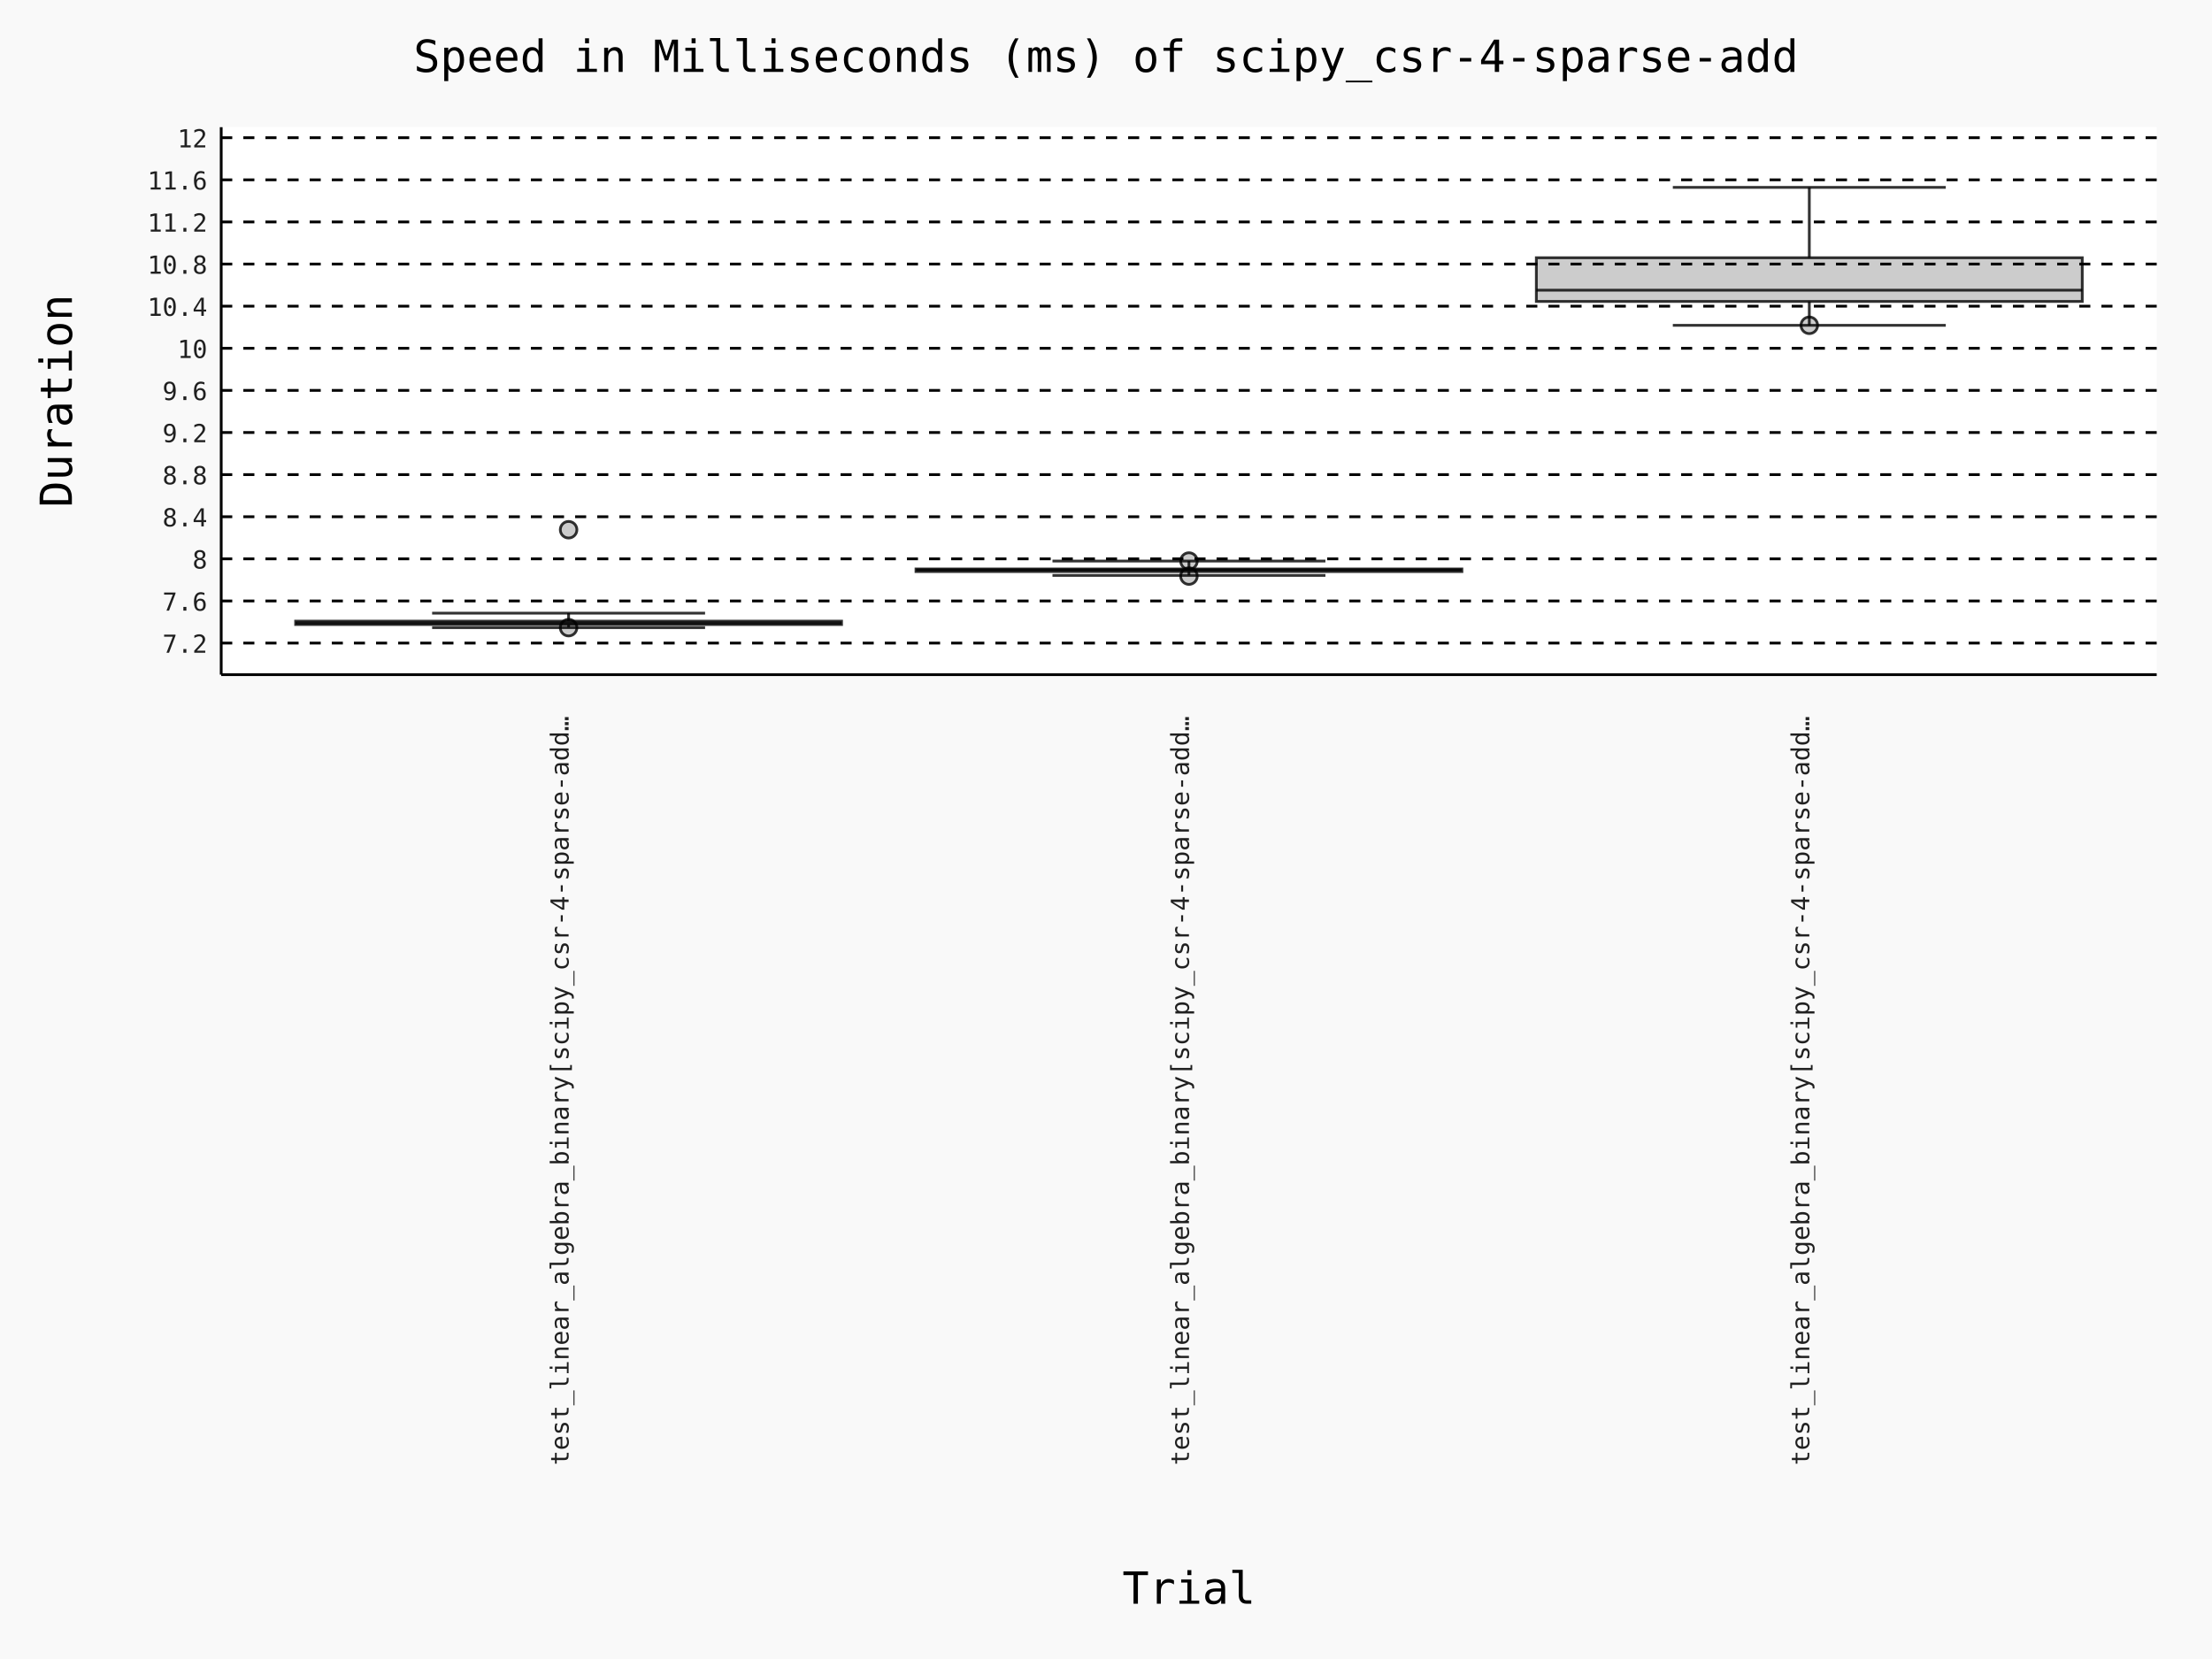
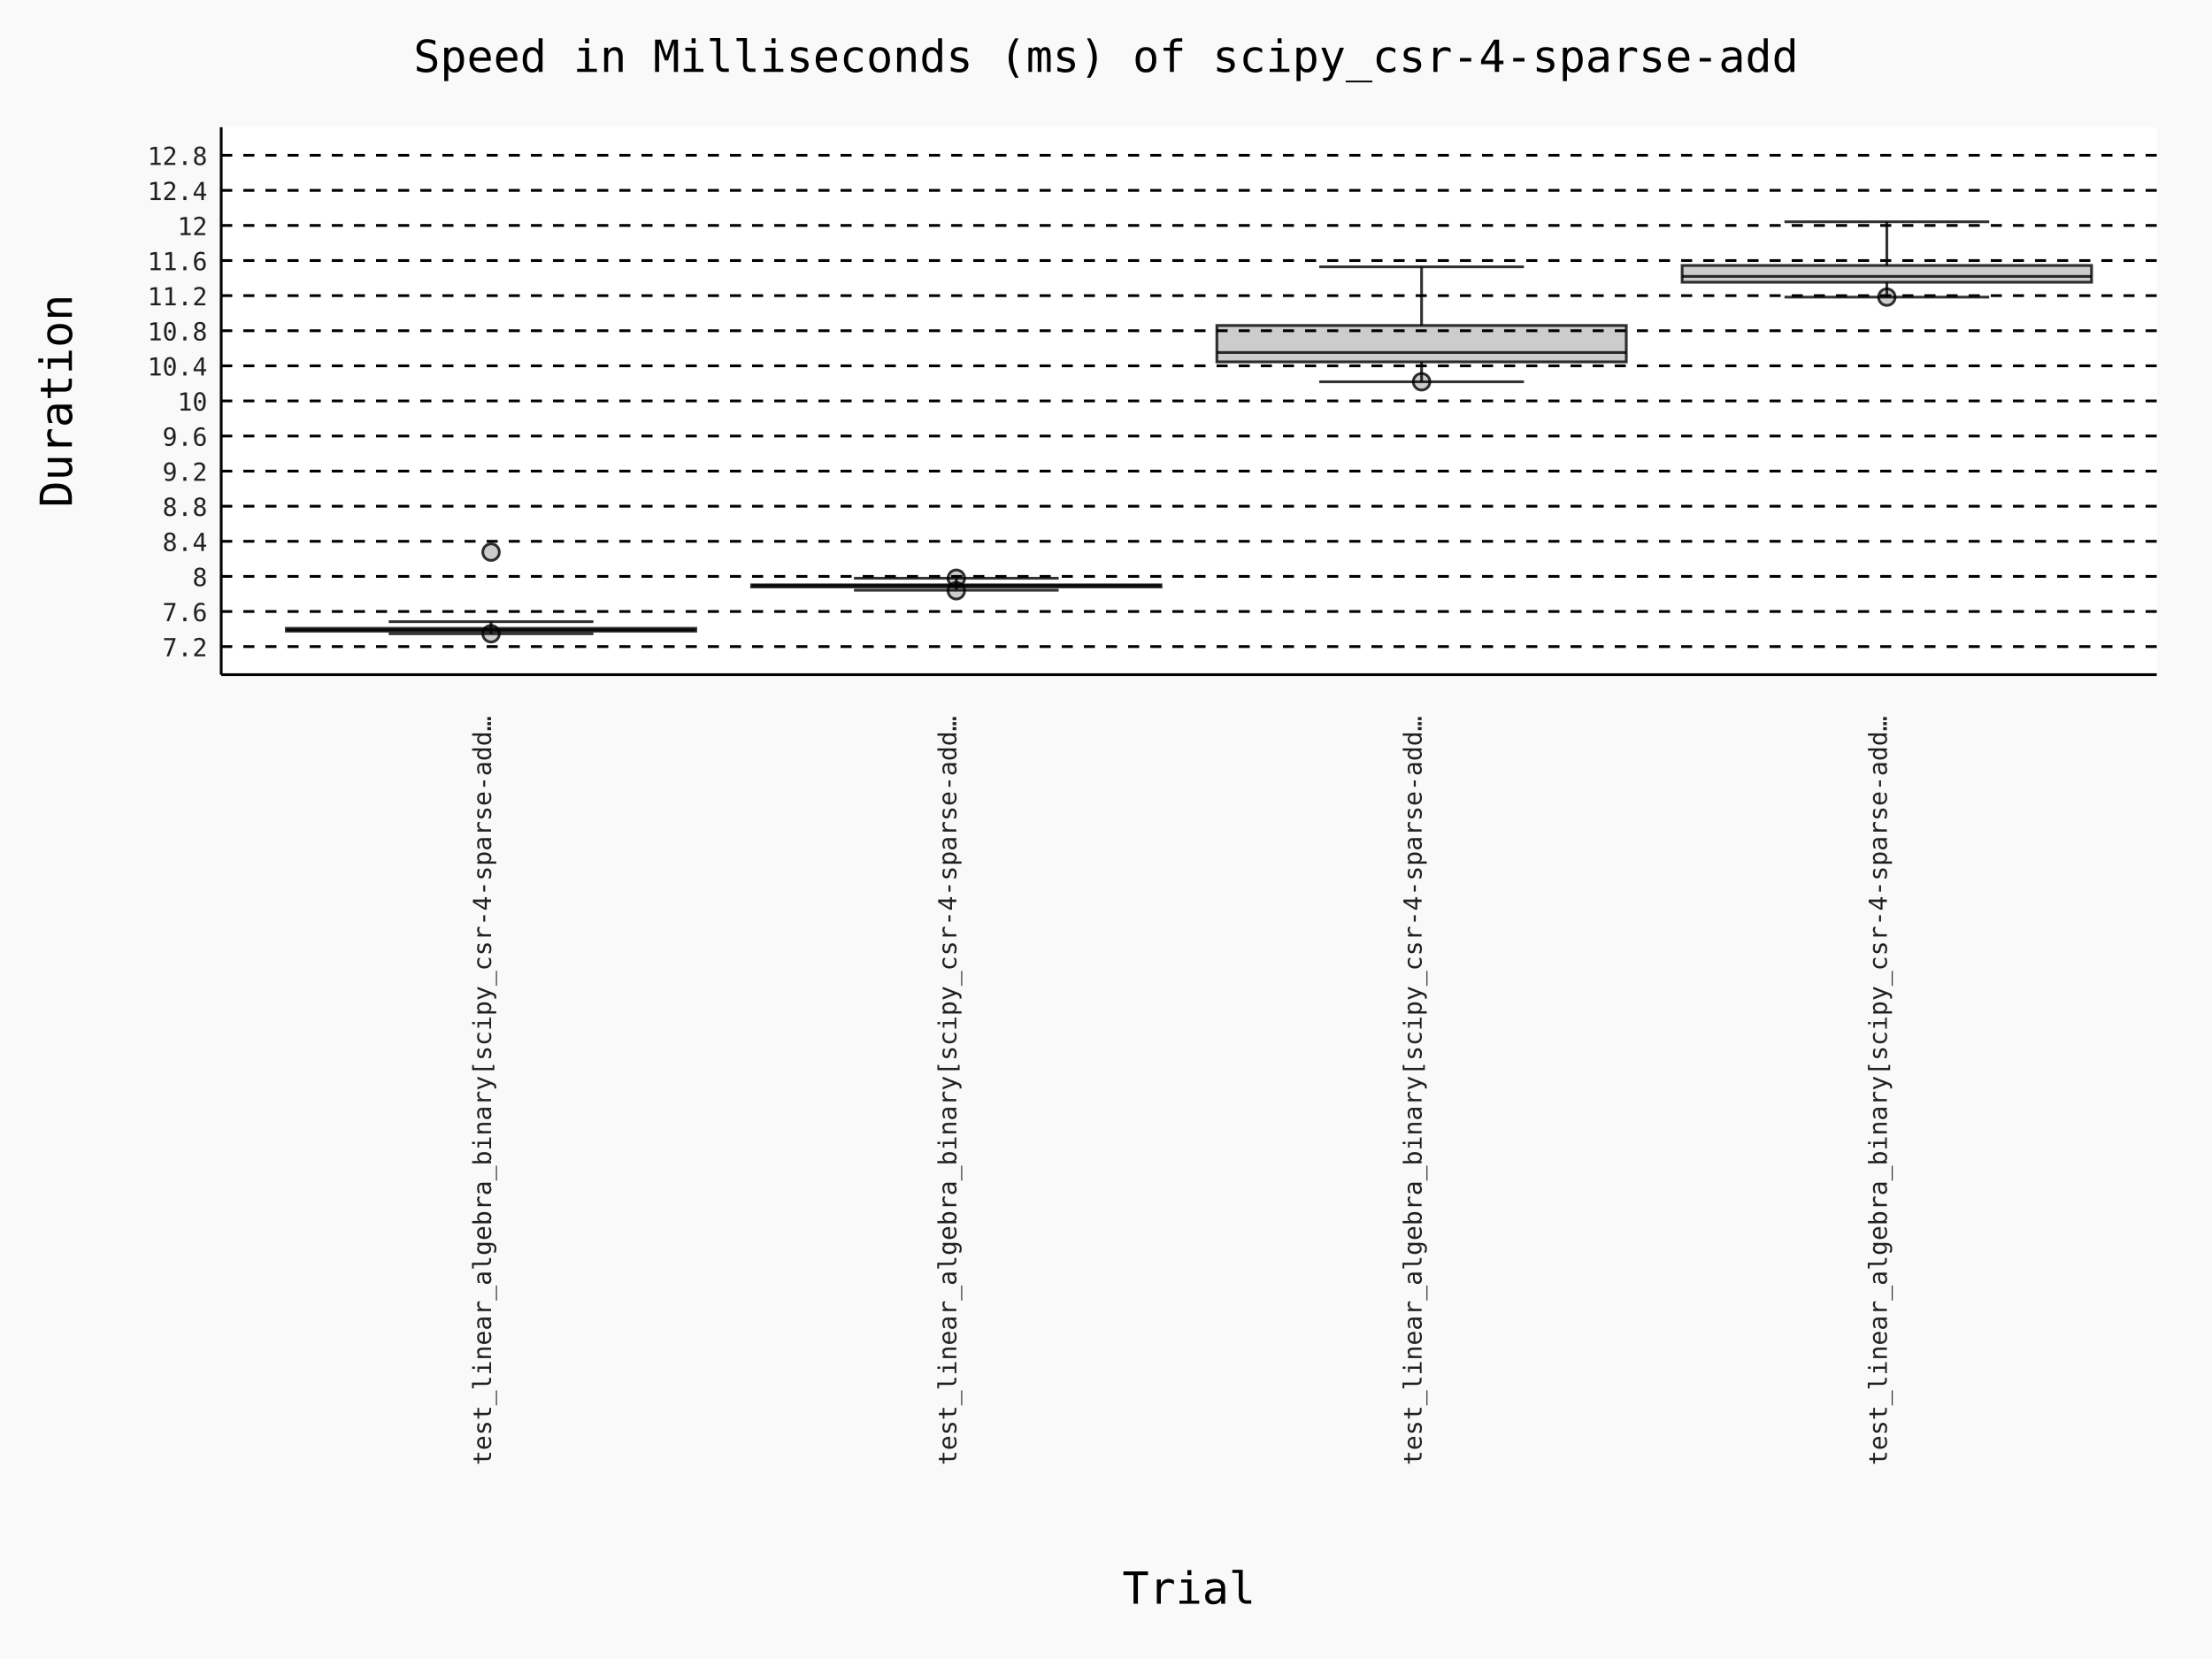
- <svg xmlns="http://www.w3.org/2000/svg" id="chart-655c7d29-42fa-4f29-941a-ae1b179a5e8b" class="pygal-chart" viewBox="0 0 800 600">
+ <svg xmlns="http://www.w3.org/2000/svg" id="chart-e5af60d5-54e1-4a2f-9ecf-834bab295301" class="pygal-chart" viewBox="0 0 800 600">
  <defs>
-     <style type="text/css">#chart-655c7d29-42fa-4f29-941a-ae1b179a5e8b{-webkit-user-select:none;-webkit-font-smoothing:antialiased;font-family:Consolas,"Deja Vu Sans Mono","Bitstream Vera Sans Mono","Courier New",monospace}#chart-655c7d29-42fa-4f29-941a-ae1b179a5e8b .title{font-family:Consolas,"Deja Vu Sans Mono","Bitstream Vera Sans Mono","Courier New",monospace;font-size:16px}#chart-655c7d29-42fa-4f29-941a-ae1b179a5e8b .legends .legend text{font-family:Consolas,"Deja Vu Sans Mono","Bitstream Vera Sans Mono","Courier New",monospace;font-size:14px}#chart-655c7d29-42fa-4f29-941a-ae1b179a5e8b .axis text{font-family:Consolas,"Deja Vu Sans Mono","Bitstream Vera Sans Mono","Courier New",monospace;font-size:10px}#chart-655c7d29-42fa-4f29-941a-ae1b179a5e8b .axis text.major{font-family:Consolas,"Deja Vu Sans Mono","Bitstream Vera Sans Mono","Courier New",monospace;font-size:10px}#chart-655c7d29-42fa-4f29-941a-ae1b179a5e8b .text-overlay text.value{font-family:Consolas,"Deja Vu Sans Mono","Bitstream Vera Sans Mono","Courier New",monospace;font-size:16px}#chart-655c7d29-42fa-4f29-941a-ae1b179a5e8b .text-overlay text.label{font-family:Consolas,"Deja Vu Sans Mono","Bitstream Vera Sans Mono","Courier New",monospace;font-size:10px}#chart-655c7d29-42fa-4f29-941a-ae1b179a5e8b .tooltip{font-family:Consolas,"Deja Vu Sans Mono","Bitstream Vera Sans Mono","Courier New",monospace;font-size:14px}#chart-655c7d29-42fa-4f29-941a-ae1b179a5e8b text.no_data{font-family:Consolas,"Deja Vu Sans Mono","Bitstream Vera Sans Mono","Courier New",monospace;font-size:64px}
- #chart-655c7d29-42fa-4f29-941a-ae1b179a5e8b{background-color:rgba(249,249,249,1)}#chart-655c7d29-42fa-4f29-941a-ae1b179a5e8b path,#chart-655c7d29-42fa-4f29-941a-ae1b179a5e8b line,#chart-655c7d29-42fa-4f29-941a-ae1b179a5e8b rect,#chart-655c7d29-42fa-4f29-941a-ae1b179a5e8b circle{-webkit-transition:150ms;-moz-transition:150ms;transition:150ms}#chart-655c7d29-42fa-4f29-941a-ae1b179a5e8b .graph &gt; .background{fill:rgba(249,249,249,1)}#chart-655c7d29-42fa-4f29-941a-ae1b179a5e8b .plot &gt; .background{fill:rgba(255,255,255,1)}#chart-655c7d29-42fa-4f29-941a-ae1b179a5e8b .graph{fill:rgba(0,0,0,.87)}#chart-655c7d29-42fa-4f29-941a-ae1b179a5e8b text.no_data{fill:rgba(0,0,0,1)}#chart-655c7d29-42fa-4f29-941a-ae1b179a5e8b .title{fill:rgba(0,0,0,1)}#chart-655c7d29-42fa-4f29-941a-ae1b179a5e8b .legends .legend text{fill:rgba(0,0,0,.87)}#chart-655c7d29-42fa-4f29-941a-ae1b179a5e8b .legends .legend:hover text{fill:rgba(0,0,0,1)}#chart-655c7d29-42fa-4f29-941a-ae1b179a5e8b .axis .line{stroke:rgba(0,0,0,1)}#chart-655c7d29-42fa-4f29-941a-ae1b179a5e8b .axis .guide.line{stroke:rgba(0,0,0,.54)}#chart-655c7d29-42fa-4f29-941a-ae1b179a5e8b .axis .major.line{stroke:rgba(0,0,0,.87)}#chart-655c7d29-42fa-4f29-941a-ae1b179a5e8b .axis text.major{fill:rgba(0,0,0,1)}#chart-655c7d29-42fa-4f29-941a-ae1b179a5e8b .axis.y .guides:hover .guide.line,#chart-655c7d29-42fa-4f29-941a-ae1b179a5e8b .line-graph .axis.x .guides:hover .guide.line,#chart-655c7d29-42fa-4f29-941a-ae1b179a5e8b .stackedline-graph .axis.x .guides:hover .guide.line,#chart-655c7d29-42fa-4f29-941a-ae1b179a5e8b .xy-graph .axis.x .guides:hover .guide.line{stroke:rgba(0,0,0,1)}#chart-655c7d29-42fa-4f29-941a-ae1b179a5e8b .axis .guides:hover text{fill:rgba(0,0,0,1)}#chart-655c7d29-42fa-4f29-941a-ae1b179a5e8b .reactive{fill-opacity:.7;stroke-opacity:.8;stroke-width:1}#chart-655c7d29-42fa-4f29-941a-ae1b179a5e8b .ci{stroke:rgba(0,0,0,.87)}#chart-655c7d29-42fa-4f29-941a-ae1b179a5e8b .reactive.active,#chart-655c7d29-42fa-4f29-941a-ae1b179a5e8b .active .reactive{fill-opacity:.8;stroke-opacity:.9;stroke-width:4}#chart-655c7d29-42fa-4f29-941a-ae1b179a5e8b .ci .reactive.active{stroke-width:1.5}#chart-655c7d29-42fa-4f29-941a-ae1b179a5e8b .series text{fill:rgba(0,0,0,1)}#chart-655c7d29-42fa-4f29-941a-ae1b179a5e8b .tooltip rect{fill:rgba(255,255,255,1);stroke:rgba(0,0,0,1);-webkit-transition:opacity 150ms;-moz-transition:opacity 150ms;transition:opacity 150ms}#chart-655c7d29-42fa-4f29-941a-ae1b179a5e8b .tooltip .label{fill:rgba(0,0,0,.87)}#chart-655c7d29-42fa-4f29-941a-ae1b179a5e8b .tooltip .label{fill:rgba(0,0,0,.87)}#chart-655c7d29-42fa-4f29-941a-ae1b179a5e8b .tooltip .legend{font-size:.8em;fill:rgba(0,0,0,.54)}#chart-655c7d29-42fa-4f29-941a-ae1b179a5e8b .tooltip .x_label{font-size:.6em;fill:rgba(0,0,0,1)}#chart-655c7d29-42fa-4f29-941a-ae1b179a5e8b .tooltip .xlink{font-size:.5em;text-decoration:underline}#chart-655c7d29-42fa-4f29-941a-ae1b179a5e8b .tooltip .value{font-size:1.5em}#chart-655c7d29-42fa-4f29-941a-ae1b179a5e8b .bound{font-size:.5em}#chart-655c7d29-42fa-4f29-941a-ae1b179a5e8b .max-value{font-size:.75em;fill:rgba(0,0,0,.54)}#chart-655c7d29-42fa-4f29-941a-ae1b179a5e8b .map-element{fill:rgba(255,255,255,1);stroke:rgba(0,0,0,.54) !important}#chart-655c7d29-42fa-4f29-941a-ae1b179a5e8b .map-element .reactive{fill-opacity:inherit;stroke-opacity:inherit}#chart-655c7d29-42fa-4f29-941a-ae1b179a5e8b .color-0,#chart-655c7d29-42fa-4f29-941a-ae1b179a5e8b .color-0 a:visited{stroke:#000000;fill:#000000}#chart-655c7d29-42fa-4f29-941a-ae1b179a5e8b .color-1,#chart-655c7d29-42fa-4f29-941a-ae1b179a5e8b .color-1 a:visited{stroke:#000000;fill:#000000}#chart-655c7d29-42fa-4f29-941a-ae1b179a5e8b .color-2,#chart-655c7d29-42fa-4f29-941a-ae1b179a5e8b .color-2 a:visited{stroke:#000000;fill:#000000}#chart-655c7d29-42fa-4f29-941a-ae1b179a5e8b .text-overlay .color-0 text{fill:white}#chart-655c7d29-42fa-4f29-941a-ae1b179a5e8b .text-overlay .color-1 text{fill:white}#chart-655c7d29-42fa-4f29-941a-ae1b179a5e8b .text-overlay .color-2 text{fill:white}
- #chart-655c7d29-42fa-4f29-941a-ae1b179a5e8b text.no_data{text-anchor:middle}#chart-655c7d29-42fa-4f29-941a-ae1b179a5e8b .guide.line{fill:none}#chart-655c7d29-42fa-4f29-941a-ae1b179a5e8b .centered{text-anchor:middle}#chart-655c7d29-42fa-4f29-941a-ae1b179a5e8b .title{text-anchor:middle}#chart-655c7d29-42fa-4f29-941a-ae1b179a5e8b .legends .legend text{fill-opacity:1}#chart-655c7d29-42fa-4f29-941a-ae1b179a5e8b .axis.x text{text-anchor:middle}#chart-655c7d29-42fa-4f29-941a-ae1b179a5e8b .axis.x:not(.web) text[transform]{text-anchor:start}#chart-655c7d29-42fa-4f29-941a-ae1b179a5e8b .axis.x:not(.web) text[transform].backwards{text-anchor:end}#chart-655c7d29-42fa-4f29-941a-ae1b179a5e8b .axis.y text{text-anchor:end}#chart-655c7d29-42fa-4f29-941a-ae1b179a5e8b .axis.y text[transform].backwards{text-anchor:start}#chart-655c7d29-42fa-4f29-941a-ae1b179a5e8b .axis.y2 text{text-anchor:start}#chart-655c7d29-42fa-4f29-941a-ae1b179a5e8b .axis.y2 text[transform].backwards{text-anchor:end}#chart-655c7d29-42fa-4f29-941a-ae1b179a5e8b .axis .guide.line{stroke-dasharray:4,4;stroke:black}#chart-655c7d29-42fa-4f29-941a-ae1b179a5e8b .axis .major.guide.line{stroke-dasharray:6,6;stroke:black}#chart-655c7d29-42fa-4f29-941a-ae1b179a5e8b .horizontal .axis.y .guide.line,#chart-655c7d29-42fa-4f29-941a-ae1b179a5e8b .horizontal .axis.y2 .guide.line,#chart-655c7d29-42fa-4f29-941a-ae1b179a5e8b .vertical .axis.x .guide.line{opacity:0}#chart-655c7d29-42fa-4f29-941a-ae1b179a5e8b .horizontal .axis.always_show .guide.line,#chart-655c7d29-42fa-4f29-941a-ae1b179a5e8b .vertical .axis.always_show .guide.line{opacity:1 !important}#chart-655c7d29-42fa-4f29-941a-ae1b179a5e8b .axis.y .guides:hover .guide.line,#chart-655c7d29-42fa-4f29-941a-ae1b179a5e8b .axis.y2 .guides:hover .guide.line,#chart-655c7d29-42fa-4f29-941a-ae1b179a5e8b .axis.x .guides:hover .guide.line{opacity:1}#chart-655c7d29-42fa-4f29-941a-ae1b179a5e8b .axis .guides:hover text{opacity:1}#chart-655c7d29-42fa-4f29-941a-ae1b179a5e8b .nofill{fill:none}#chart-655c7d29-42fa-4f29-941a-ae1b179a5e8b .subtle-fill{fill-opacity:.2}#chart-655c7d29-42fa-4f29-941a-ae1b179a5e8b .dot{stroke-width:1px;fill-opacity:1;stroke-opacity:1}#chart-655c7d29-42fa-4f29-941a-ae1b179a5e8b .dot.active{stroke-width:5px}#chart-655c7d29-42fa-4f29-941a-ae1b179a5e8b .dot.negative{fill:transparent}#chart-655c7d29-42fa-4f29-941a-ae1b179a5e8b text,#chart-655c7d29-42fa-4f29-941a-ae1b179a5e8b tspan{stroke:none !important}#chart-655c7d29-42fa-4f29-941a-ae1b179a5e8b .series text.active{opacity:1}#chart-655c7d29-42fa-4f29-941a-ae1b179a5e8b .tooltip rect{fill-opacity:.95;stroke-width:.5}#chart-655c7d29-42fa-4f29-941a-ae1b179a5e8b .tooltip text{fill-opacity:1}#chart-655c7d29-42fa-4f29-941a-ae1b179a5e8b .showable{visibility:hidden}#chart-655c7d29-42fa-4f29-941a-ae1b179a5e8b .showable.shown{visibility:visible}#chart-655c7d29-42fa-4f29-941a-ae1b179a5e8b .gauge-background{fill:rgba(229,229,229,1);stroke:none}#chart-655c7d29-42fa-4f29-941a-ae1b179a5e8b .bg-lines{stroke:rgba(249,249,249,1);stroke-width:2px}
+     <style type="text/css">#chart-e5af60d5-54e1-4a2f-9ecf-834bab295301{-webkit-user-select:none;-webkit-font-smoothing:antialiased;font-family:Consolas,"Deja Vu Sans Mono","Bitstream Vera Sans Mono","Courier New",monospace}#chart-e5af60d5-54e1-4a2f-9ecf-834bab295301 .title{font-family:Consolas,"Deja Vu Sans Mono","Bitstream Vera Sans Mono","Courier New",monospace;font-size:16px}#chart-e5af60d5-54e1-4a2f-9ecf-834bab295301 .legends .legend text{font-family:Consolas,"Deja Vu Sans Mono","Bitstream Vera Sans Mono","Courier New",monospace;font-size:14px}#chart-e5af60d5-54e1-4a2f-9ecf-834bab295301 .axis text{font-family:Consolas,"Deja Vu Sans Mono","Bitstream Vera Sans Mono","Courier New",monospace;font-size:10px}#chart-e5af60d5-54e1-4a2f-9ecf-834bab295301 .axis text.major{font-family:Consolas,"Deja Vu Sans Mono","Bitstream Vera Sans Mono","Courier New",monospace;font-size:10px}#chart-e5af60d5-54e1-4a2f-9ecf-834bab295301 .text-overlay text.value{font-family:Consolas,"Deja Vu Sans Mono","Bitstream Vera Sans Mono","Courier New",monospace;font-size:16px}#chart-e5af60d5-54e1-4a2f-9ecf-834bab295301 .text-overlay text.label{font-family:Consolas,"Deja Vu Sans Mono","Bitstream Vera Sans Mono","Courier New",monospace;font-size:10px}#chart-e5af60d5-54e1-4a2f-9ecf-834bab295301 .tooltip{font-family:Consolas,"Deja Vu Sans Mono","Bitstream Vera Sans Mono","Courier New",monospace;font-size:14px}#chart-e5af60d5-54e1-4a2f-9ecf-834bab295301 text.no_data{font-family:Consolas,"Deja Vu Sans Mono","Bitstream Vera Sans Mono","Courier New",monospace;font-size:64px}
+ #chart-e5af60d5-54e1-4a2f-9ecf-834bab295301{background-color:rgba(249,249,249,1)}#chart-e5af60d5-54e1-4a2f-9ecf-834bab295301 path,#chart-e5af60d5-54e1-4a2f-9ecf-834bab295301 line,#chart-e5af60d5-54e1-4a2f-9ecf-834bab295301 rect,#chart-e5af60d5-54e1-4a2f-9ecf-834bab295301 circle{-webkit-transition:150ms;-moz-transition:150ms;transition:150ms}#chart-e5af60d5-54e1-4a2f-9ecf-834bab295301 .graph &gt; .background{fill:rgba(249,249,249,1)}#chart-e5af60d5-54e1-4a2f-9ecf-834bab295301 .plot &gt; .background{fill:rgba(255,255,255,1)}#chart-e5af60d5-54e1-4a2f-9ecf-834bab295301 .graph{fill:rgba(0,0,0,.87)}#chart-e5af60d5-54e1-4a2f-9ecf-834bab295301 text.no_data{fill:rgba(0,0,0,1)}#chart-e5af60d5-54e1-4a2f-9ecf-834bab295301 .title{fill:rgba(0,0,0,1)}#chart-e5af60d5-54e1-4a2f-9ecf-834bab295301 .legends .legend text{fill:rgba(0,0,0,.87)}#chart-e5af60d5-54e1-4a2f-9ecf-834bab295301 .legends .legend:hover text{fill:rgba(0,0,0,1)}#chart-e5af60d5-54e1-4a2f-9ecf-834bab295301 .axis .line{stroke:rgba(0,0,0,1)}#chart-e5af60d5-54e1-4a2f-9ecf-834bab295301 .axis .guide.line{stroke:rgba(0,0,0,.54)}#chart-e5af60d5-54e1-4a2f-9ecf-834bab295301 .axis .major.line{stroke:rgba(0,0,0,.87)}#chart-e5af60d5-54e1-4a2f-9ecf-834bab295301 .axis text.major{fill:rgba(0,0,0,1)}#chart-e5af60d5-54e1-4a2f-9ecf-834bab295301 .axis.y .guides:hover .guide.line,#chart-e5af60d5-54e1-4a2f-9ecf-834bab295301 .line-graph .axis.x .guides:hover .guide.line,#chart-e5af60d5-54e1-4a2f-9ecf-834bab295301 .stackedline-graph .axis.x .guides:hover .guide.line,#chart-e5af60d5-54e1-4a2f-9ecf-834bab295301 .xy-graph .axis.x .guides:hover .guide.line{stroke:rgba(0,0,0,1)}#chart-e5af60d5-54e1-4a2f-9ecf-834bab295301 .axis .guides:hover text{fill:rgba(0,0,0,1)}#chart-e5af60d5-54e1-4a2f-9ecf-834bab295301 .reactive{fill-opacity:.7;stroke-opacity:.8;stroke-width:1}#chart-e5af60d5-54e1-4a2f-9ecf-834bab295301 .ci{stroke:rgba(0,0,0,.87)}#chart-e5af60d5-54e1-4a2f-9ecf-834bab295301 .reactive.active,#chart-e5af60d5-54e1-4a2f-9ecf-834bab295301 .active .reactive{fill-opacity:.8;stroke-opacity:.9;stroke-width:4}#chart-e5af60d5-54e1-4a2f-9ecf-834bab295301 .ci .reactive.active{stroke-width:1.5}#chart-e5af60d5-54e1-4a2f-9ecf-834bab295301 .series text{fill:rgba(0,0,0,1)}#chart-e5af60d5-54e1-4a2f-9ecf-834bab295301 .tooltip rect{fill:rgba(255,255,255,1);stroke:rgba(0,0,0,1);-webkit-transition:opacity 150ms;-moz-transition:opacity 150ms;transition:opacity 150ms}#chart-e5af60d5-54e1-4a2f-9ecf-834bab295301 .tooltip .label{fill:rgba(0,0,0,.87)}#chart-e5af60d5-54e1-4a2f-9ecf-834bab295301 .tooltip .label{fill:rgba(0,0,0,.87)}#chart-e5af60d5-54e1-4a2f-9ecf-834bab295301 .tooltip .legend{font-size:.8em;fill:rgba(0,0,0,.54)}#chart-e5af60d5-54e1-4a2f-9ecf-834bab295301 .tooltip .x_label{font-size:.6em;fill:rgba(0,0,0,1)}#chart-e5af60d5-54e1-4a2f-9ecf-834bab295301 .tooltip .xlink{font-size:.5em;text-decoration:underline}#chart-e5af60d5-54e1-4a2f-9ecf-834bab295301 .tooltip .value{font-size:1.5em}#chart-e5af60d5-54e1-4a2f-9ecf-834bab295301 .bound{font-size:.5em}#chart-e5af60d5-54e1-4a2f-9ecf-834bab295301 .max-value{font-size:.75em;fill:rgba(0,0,0,.54)}#chart-e5af60d5-54e1-4a2f-9ecf-834bab295301 .map-element{fill:rgba(255,255,255,1);stroke:rgba(0,0,0,.54) !important}#chart-e5af60d5-54e1-4a2f-9ecf-834bab295301 .map-element .reactive{fill-opacity:inherit;stroke-opacity:inherit}#chart-e5af60d5-54e1-4a2f-9ecf-834bab295301 .color-0,#chart-e5af60d5-54e1-4a2f-9ecf-834bab295301 .color-0 a:visited{stroke:#000000;fill:#000000}#chart-e5af60d5-54e1-4a2f-9ecf-834bab295301 .color-1,#chart-e5af60d5-54e1-4a2f-9ecf-834bab295301 .color-1 a:visited{stroke:#000000;fill:#000000}#chart-e5af60d5-54e1-4a2f-9ecf-834bab295301 .color-2,#chart-e5af60d5-54e1-4a2f-9ecf-834bab295301 .color-2 a:visited{stroke:#000000;fill:#000000}#chart-e5af60d5-54e1-4a2f-9ecf-834bab295301 .color-3,#chart-e5af60d5-54e1-4a2f-9ecf-834bab295301 .color-3 a:visited{stroke:#000000;fill:#000000}#chart-e5af60d5-54e1-4a2f-9ecf-834bab295301 .text-overlay .color-0 text{fill:white}#chart-e5af60d5-54e1-4a2f-9ecf-834bab295301 .text-overlay .color-1 text{fill:white}#chart-e5af60d5-54e1-4a2f-9ecf-834bab295301 .text-overlay .color-2 text{fill:white}#chart-e5af60d5-54e1-4a2f-9ecf-834bab295301 .text-overlay .color-3 text{fill:white}
+ #chart-e5af60d5-54e1-4a2f-9ecf-834bab295301 text.no_data{text-anchor:middle}#chart-e5af60d5-54e1-4a2f-9ecf-834bab295301 .guide.line{fill:none}#chart-e5af60d5-54e1-4a2f-9ecf-834bab295301 .centered{text-anchor:middle}#chart-e5af60d5-54e1-4a2f-9ecf-834bab295301 .title{text-anchor:middle}#chart-e5af60d5-54e1-4a2f-9ecf-834bab295301 .legends .legend text{fill-opacity:1}#chart-e5af60d5-54e1-4a2f-9ecf-834bab295301 .axis.x text{text-anchor:middle}#chart-e5af60d5-54e1-4a2f-9ecf-834bab295301 .axis.x:not(.web) text[transform]{text-anchor:start}#chart-e5af60d5-54e1-4a2f-9ecf-834bab295301 .axis.x:not(.web) text[transform].backwards{text-anchor:end}#chart-e5af60d5-54e1-4a2f-9ecf-834bab295301 .axis.y text{text-anchor:end}#chart-e5af60d5-54e1-4a2f-9ecf-834bab295301 .axis.y text[transform].backwards{text-anchor:start}#chart-e5af60d5-54e1-4a2f-9ecf-834bab295301 .axis.y2 text{text-anchor:start}#chart-e5af60d5-54e1-4a2f-9ecf-834bab295301 .axis.y2 text[transform].backwards{text-anchor:end}#chart-e5af60d5-54e1-4a2f-9ecf-834bab295301 .axis .guide.line{stroke-dasharray:4,4;stroke:black}#chart-e5af60d5-54e1-4a2f-9ecf-834bab295301 .axis .major.guide.line{stroke-dasharray:6,6;stroke:black}#chart-e5af60d5-54e1-4a2f-9ecf-834bab295301 .horizontal .axis.y .guide.line,#chart-e5af60d5-54e1-4a2f-9ecf-834bab295301 .horizontal .axis.y2 .guide.line,#chart-e5af60d5-54e1-4a2f-9ecf-834bab295301 .vertical .axis.x .guide.line{opacity:0}#chart-e5af60d5-54e1-4a2f-9ecf-834bab295301 .horizontal .axis.always_show .guide.line,#chart-e5af60d5-54e1-4a2f-9ecf-834bab295301 .vertical .axis.always_show .guide.line{opacity:1 !important}#chart-e5af60d5-54e1-4a2f-9ecf-834bab295301 .axis.y .guides:hover .guide.line,#chart-e5af60d5-54e1-4a2f-9ecf-834bab295301 .axis.y2 .guides:hover .guide.line,#chart-e5af60d5-54e1-4a2f-9ecf-834bab295301 .axis.x .guides:hover .guide.line{opacity:1}#chart-e5af60d5-54e1-4a2f-9ecf-834bab295301 .axis .guides:hover text{opacity:1}#chart-e5af60d5-54e1-4a2f-9ecf-834bab295301 .nofill{fill:none}#chart-e5af60d5-54e1-4a2f-9ecf-834bab295301 .subtle-fill{fill-opacity:.2}#chart-e5af60d5-54e1-4a2f-9ecf-834bab295301 .dot{stroke-width:1px;fill-opacity:1;stroke-opacity:1}#chart-e5af60d5-54e1-4a2f-9ecf-834bab295301 .dot.active{stroke-width:5px}#chart-e5af60d5-54e1-4a2f-9ecf-834bab295301 .dot.negative{fill:transparent}#chart-e5af60d5-54e1-4a2f-9ecf-834bab295301 text,#chart-e5af60d5-54e1-4a2f-9ecf-834bab295301 tspan{stroke:none !important}#chart-e5af60d5-54e1-4a2f-9ecf-834bab295301 .series text.active{opacity:1}#chart-e5af60d5-54e1-4a2f-9ecf-834bab295301 .tooltip rect{fill-opacity:.95;stroke-width:.5}#chart-e5af60d5-54e1-4a2f-9ecf-834bab295301 .tooltip text{fill-opacity:1}#chart-e5af60d5-54e1-4a2f-9ecf-834bab295301 .showable{visibility:hidden}#chart-e5af60d5-54e1-4a2f-9ecf-834bab295301 .showable.shown{visibility:visible}#chart-e5af60d5-54e1-4a2f-9ecf-834bab295301 .gauge-background{fill:rgba(229,229,229,1);stroke:none}#chart-e5af60d5-54e1-4a2f-9ecf-834bab295301 .bg-lines{stroke:rgba(249,249,249,1);stroke-width:2px}
.tooltip .value{font-size:1em !important}.axis text{font-size:9px !important}</style>
  </defs>
  <g class="graph custombox-graph vertical">
    <rect x="0" y="0" width="800" height="600" class="background" />
    <g transform="translate(80, 46)" class="plot">
      <rect x="0" y="0" width="700.0" height="198.0" class="background" />
      <g class="axis y always_show">
        <path d="M0 198 h700" class="line" />
        <g class="guides">
-           <path d="M0 186.577 h700" class="guide line" />
-           <text x="-5" y="190.077" class="">7.2</text>
+           <path d="M0 187.846 h700" class="guide line" />
+           <text x="-5" y="191.346" class="">7.2</text>
        </g>
        <g class="guides">
-           <path d="M0 171.346 h700" class="guide line" />
-           <text x="-5" y="174.846" class="">7.6</text>
+           <path d="M0 175.154 h700" class="guide line" />
+           <text x="-5" y="178.654" class="">7.6</text>
        </g>
        <g class="guides">
-           <path d="M0 156.115 h700" class="guide line" />
-           <text x="-5" y="159.615" class="">8</text>
+           <path d="M0 162.462 h700" class="guide line" />
+           <text x="-5" y="165.962" class="">8</text>
        </g>
        <g class="guides">
-           <path d="M0 140.885 h700" class="guide line" />
-           <text x="-5" y="144.385" class="">8.4</text>
+           <path d="M0 149.769 h700" class="guide line" />
+           <text x="-5" y="153.269" class="">8.4</text>
        </g>
        <g class="guides">
-           <path d="M0 125.654 h700" class="guide line" />
-           <text x="-5" y="129.154" class="">8.8</text>
+           <path d="M0 137.077 h700" class="guide line" />
+           <text x="-5" y="140.577" class="">8.8</text>
        </g>
        <g class="guides">
-           <path d="M0 110.423 h700" class="guide line" />
-           <text x="-5" y="113.923" class="">9.2</text>
+           <path d="M0 124.385 h700" class="guide line" />
+           <text x="-5" y="127.885" class="">9.2</text>
        </g>
        <g class="guides">
-           <path d="M0 95.192 h700" class="guide line" />
-           <text x="-5" y="98.692" class="">9.6</text>
+           <path d="M0 111.692 h700" class="guide line" />
+           <text x="-5" y="115.192" class="">9.6</text>
        </g>
        <g class="guides">
-           <path d="M0 79.962 h700" class="guide line" />
-           <text x="-5" y="83.462" class="">10</text>
+           <path d="M0 99 h700" class="guide line" />
+           <text x="-5" y="102.5" class="">10</text>
        </g>
        <g class="guides">
-           <path d="M0 64.731 h700" class="guide line" />
-           <text x="-5" y="68.231" class="">10.4</text>
+           <path d="M0 86.308 h700" class="guide line" />
+           <text x="-5" y="89.808" class="">10.4</text>
        </g>
        <g class="guides">
-           <path d="M0 49.5 h700" class="guide line" />
-           <text x="-5" y="53" class="">10.8</text>
+           <path d="M0 73.615 h700" class="guide line" />
+           <text x="-5" y="77.115" class="">10.8</text>
        </g>
        <g class="guides">
-           <path d="M0 34.269 h700" class="guide line" />
-           <text x="-5" y="37.769" class="">11.2</text>
+           <path d="M0 60.923 h700" class="guide line" />
+           <text x="-5" y="64.423" class="">11.2</text>
        </g>
        <g class="guides">
-           <path d="M0 19.038 h700" class="guide line" />
-           <text x="-5" y="22.538" class="">11.6</text>
+           <path d="M0 48.231 h700" class="guide line" />
+           <text x="-5" y="51.731" class="">11.6</text>
        </g>
        <g class="guides">
-           <path d="M0 3.808 h700" class="guide line" />
-           <text x="-5" y="7.308" class="">12</text>
+           <path d="M0 35.538 h700" class="guide line" />
+           <text x="-5" y="39.038" class="">12</text>
+         </g>
+         <g class="guides">
+           <path d="M0 22.846 h700" class="guide line" />
+           <text x="-5" y="26.346" class="">12.4</text>
+         </g>
+         <g class="guides">
+           <path d="M0 10.154 h700" class="guide line" />
+           <text x="-5" y="13.654" class="">12.8</text>
        </g>
      </g>
      <g class="axis x">
        <path d="M0 0 v198" class="line" />
        <g class="guides">
-           <path d="M125.641 0 v198" class="guide line" />
-           <text x="125.641" y="213.0" class="backwards" transform="rotate(270 125.641 213)">test_linear_algebra_binary[scipy_csr-4-sparse-add…</text>
+           <path d="M97.596 0 v198" class="guide line" />
+           <text x="97.596" y="213.0" class="backwards" transform="rotate(270 97.59615 213)">test_linear_algebra_binary[scipy_csr-4-sparse-add…</text>
        </g>
        <g class="guides">
-           <path d="M350 0 v198" class="guide line" />
-           <text x="350.0" y="213.0" class="backwards" transform="rotate(270 350 213)">test_linear_algebra_binary[scipy_csr-4-sparse-add…</text>
+           <path d="M265.865 0 v198" class="guide line" />
+           <text x="265.865" y="213.0" class="backwards" transform="rotate(270 265.8654 213)">test_linear_algebra_binary[scipy_csr-4-sparse-add…</text>
        </g>
        <g class="guides">
-           <path d="M574.359 0 v198" class="guide line" />
-           <text x="574.359" y="213.0" class="backwards" transform="rotate(270 574.359 213)">test_linear_algebra_binary[scipy_csr-4-sparse-add…</text>
+           <path d="M434.135 0 v198" class="guide line" />
+           <text x="434.135" y="213.0" class="backwards" transform="rotate(270 434.1346 213)">test_linear_algebra_binary[scipy_csr-4-sparse-add…</text>
+         </g>
+         <g class="guides">
+           <path d="M602.404 0 v198" class="guide line" />
+           <text x="602.404" y="213.0" class="backwards" transform="rotate(270 602.4038 213)">test_linear_algebra_binary[scipy_csr-4-sparse-add…</text>
        </g>
      </g>
      <g class="series serie-0 color-0">
        <g class="boxes">
          <g class="box">
-             <path stroke-width="3" d="M76.282 180.997 L175 180.997" class="reactive tooltip-trigger" />
-             <path stroke-width="3" d="M26.923 179.318 L224.359 179.318" class="reactive tooltip-trigger" />
-             <path stroke-width="3" d="M76.282 175.757 L175 175.757" class="reactive tooltip-trigger" />
-             <path stroke-width="2" d="M125.641 180.997 L125.641 179.87" class="reactive tooltip-trigger" />
-             <path stroke-width="2" d="M125.641 175.757 L125.641 178.65" class="reactive tooltip-trigger" />
-             <rect x="26.923" y="178.65" height="1.219" width="197.436" class="subtle-fill reactive tooltip-trigger" />
-             <circle cx="125.641" cy="180.997" r="3" class="subtle-fill reactive tooltip-trigger" />
-             <circle cx="125.641" cy="145.585" r="3" class="subtle-fill reactive tooltip-trigger" />
+             <path stroke-width="3" d="M60.577 183.196 L134.615 183.196" class="reactive tooltip-trigger" />
+             <path stroke-width="3" d="M23.558 181.797 L171.635 181.797" class="reactive tooltip-trigger" />
+             <path stroke-width="3" d="M60.577 178.83 L134.615 178.83" class="reactive tooltip-trigger" />
+             <path stroke-width="2" d="M97.596 183.196 L97.596 182.257" class="reactive tooltip-trigger" />
+             <path stroke-width="2" d="M97.596 178.83 L97.596 181.241" class="reactive tooltip-trigger" />
+             <rect x="23.558" y="181.241" height="1.016" width="148.077" class="subtle-fill reactive tooltip-trigger" />
+             <circle cx="97.596" cy="183.196" r="3" class="subtle-fill reactive tooltip-trigger" />
+             <circle cx="97.596" cy="153.686" r="3" class="subtle-fill reactive tooltip-trigger" />
          </g>
        </g>
      </g>
      <g class="series serie-1 color-1">
        <g class="boxes">
          <g class="box">
-             <path stroke-width="3" d="M300.641 162.108 L399.359 162.108" class="reactive tooltip-trigger" />
-             <path stroke-width="3" d="M251.282 160.09 L448.718 160.09" class="reactive tooltip-trigger" />
-             <path stroke-width="3" d="M300.641 156.91 L399.359 156.91" class="reactive tooltip-trigger" />
-             <path stroke-width="2" d="M350 162.108 L350 160.715" class="reactive tooltip-trigger" />
-             <path stroke-width="2" d="M350 156.91 L350 159.777" class="reactive tooltip-trigger" />
-             <rect x="251.282" y="159.777" height="0.938" width="197.436" class="subtle-fill reactive tooltip-trigger" />
-             <circle cx="350.0" cy="162.351" r="3" class="subtle-fill reactive tooltip-trigger" />
-             <circle cx="350.0" cy="156.91" r="3" class="subtle-fill reactive tooltip-trigger" />
+             <path stroke-width="3" d="M228.846 167.455 L302.885 167.455" class="reactive tooltip-trigger" />
+             <path stroke-width="3" d="M191.827 165.773 L339.904 165.773" class="reactive tooltip-trigger" />
+             <path stroke-width="3" d="M228.846 163.124 L302.885 163.124" class="reactive tooltip-trigger" />
+             <path stroke-width="2" d="M265.865 167.455 L265.865 166.295" class="reactive tooltip-trigger" />
+             <path stroke-width="2" d="M265.865 163.124 L265.865 165.513" class="reactive tooltip-trigger" />
+             <rect x="191.827" y="165.513" height="0.781" width="148.077" class="subtle-fill reactive tooltip-trigger" />
+             <circle cx="265.865" cy="167.658" r="3" class="subtle-fill reactive tooltip-trigger" />
+             <circle cx="265.865" cy="163.124" r="3" class="subtle-fill reactive tooltip-trigger" />
          </g>
        </g>
      </g>
      <g class="series serie-2 color-2">
        <g class="boxes">
          <g class="box">
-             <path stroke-width="3" d="M525 71.655 L623.718 71.655" class="reactive tooltip-trigger" />
-             <path stroke-width="3" d="M475.641 58.949 L673.077 58.949" class="reactive tooltip-trigger" />
-             <path stroke-width="3" d="M525 21.767 L623.718 21.767" class="reactive tooltip-trigger" />
-             <path stroke-width="2" d="M574.359 71.655 L574.359 63.02" class="reactive tooltip-trigger" />
-             <path stroke-width="2" d="M574.359 21.767 L574.359 47.217" class="reactive tooltip-trigger" />
-             <rect x="475.641" y="47.217" height="15.804" width="197.436" class="subtle-fill reactive tooltip-trigger" />
-             <circle cx="574.359" cy="71.655" r="3" class="subtle-fill reactive tooltip-trigger" />
-             <circle cx="574.359" cy="-110.199" r="3" class="subtle-fill reactive tooltip-trigger" />
+             <path stroke-width="3" d="M397.115 92.078 L471.154 92.078" class="reactive tooltip-trigger" />
+             <path stroke-width="3" d="M360.096 81.49 L508.173 81.49" class="reactive tooltip-trigger" />
+             <path stroke-width="3" d="M397.115 50.505 L471.154 50.505" class="reactive tooltip-trigger" />
+             <path stroke-width="2" d="M434.135 92.078 L434.135 84.882" class="reactive tooltip-trigger" />
+             <path stroke-width="2" d="M434.135 50.505 L434.135 71.713" class="reactive tooltip-trigger" />
+             <rect x="360.096" y="71.713" height="13.17" width="148.077" class="subtle-fill reactive tooltip-trigger" />
+             <circle cx="434.135" cy="92.078" r="3" class="subtle-fill reactive tooltip-trigger" />
+             <circle cx="434.135" cy="-59.467" r="3" class="subtle-fill reactive tooltip-trigger" />
+           </g>
+         </g>
+       </g>
+       <g class="series serie-3 color-3">
+         <g class="boxes">
+           <g class="box">
+             <path stroke-width="3" d="M565.385 61.46 L639.423 61.46" class="reactive tooltip-trigger" />
+             <path stroke-width="3" d="M528.365 53.962 L676.442 53.962" class="reactive tooltip-trigger" />
+             <path stroke-width="3" d="M565.385 34.21 L639.423 34.21" class="reactive tooltip-trigger" />
+             <path stroke-width="2" d="M602.404 61.46 L602.404 56.075" class="reactive tooltip-trigger" />
+             <path stroke-width="2" d="M602.404 34.21 L602.404 50.01" class="reactive tooltip-trigger" />
+             <rect x="528.365" y="50.01" height="6.065" width="148.077" class="subtle-fill reactive tooltip-trigger" />
+             <circle cx="602.404" cy="61.46" r="3" class="subtle-fill reactive tooltip-trigger" />
+             <circle cx="602.404" cy="-113.64" r="3" class="subtle-fill reactive tooltip-trigger" />
          </g>
        </g>
      </g>
    </g>
    <g class="titles">
      <text x="400.0" y="26" class="title plot_title">Speed in Milliseconds (ms) of scipy_csr-4-sparse-add</text>
      <text x="430.0" y="580.0" class="title">Trial</text>
      <text x="0" y="171.0" class="title" transform="rotate(-90 0 145)">Duration</text>
    </g>
    <g transform="translate(80, 46)" class="plot overlay">
      <g class="series serie-0 color-0" />
      <g class="series serie-1 color-1" />
      <g class="series serie-2 color-2" />
+       <g class="series serie-3 color-3" />
    </g>
    <g transform="translate(80, 46)" class="plot text-overlay">
      <g class="series serie-0 color-0" />
      <g class="series serie-1 color-1" />
      <g class="series serie-2 color-2" />
+       <g class="series serie-3 color-3" />
    </g>
    <g transform="translate(80, 46)" class="plot tooltip-overlay">
      <g transform="translate(0 0)" style="opacity: 0" class="tooltip">
        <rect rx="0" ry="0" width="0" height="0" class="tooltip-box" />
        <g class="text" />
      </g>
    </g>
  </g>
</svg>
